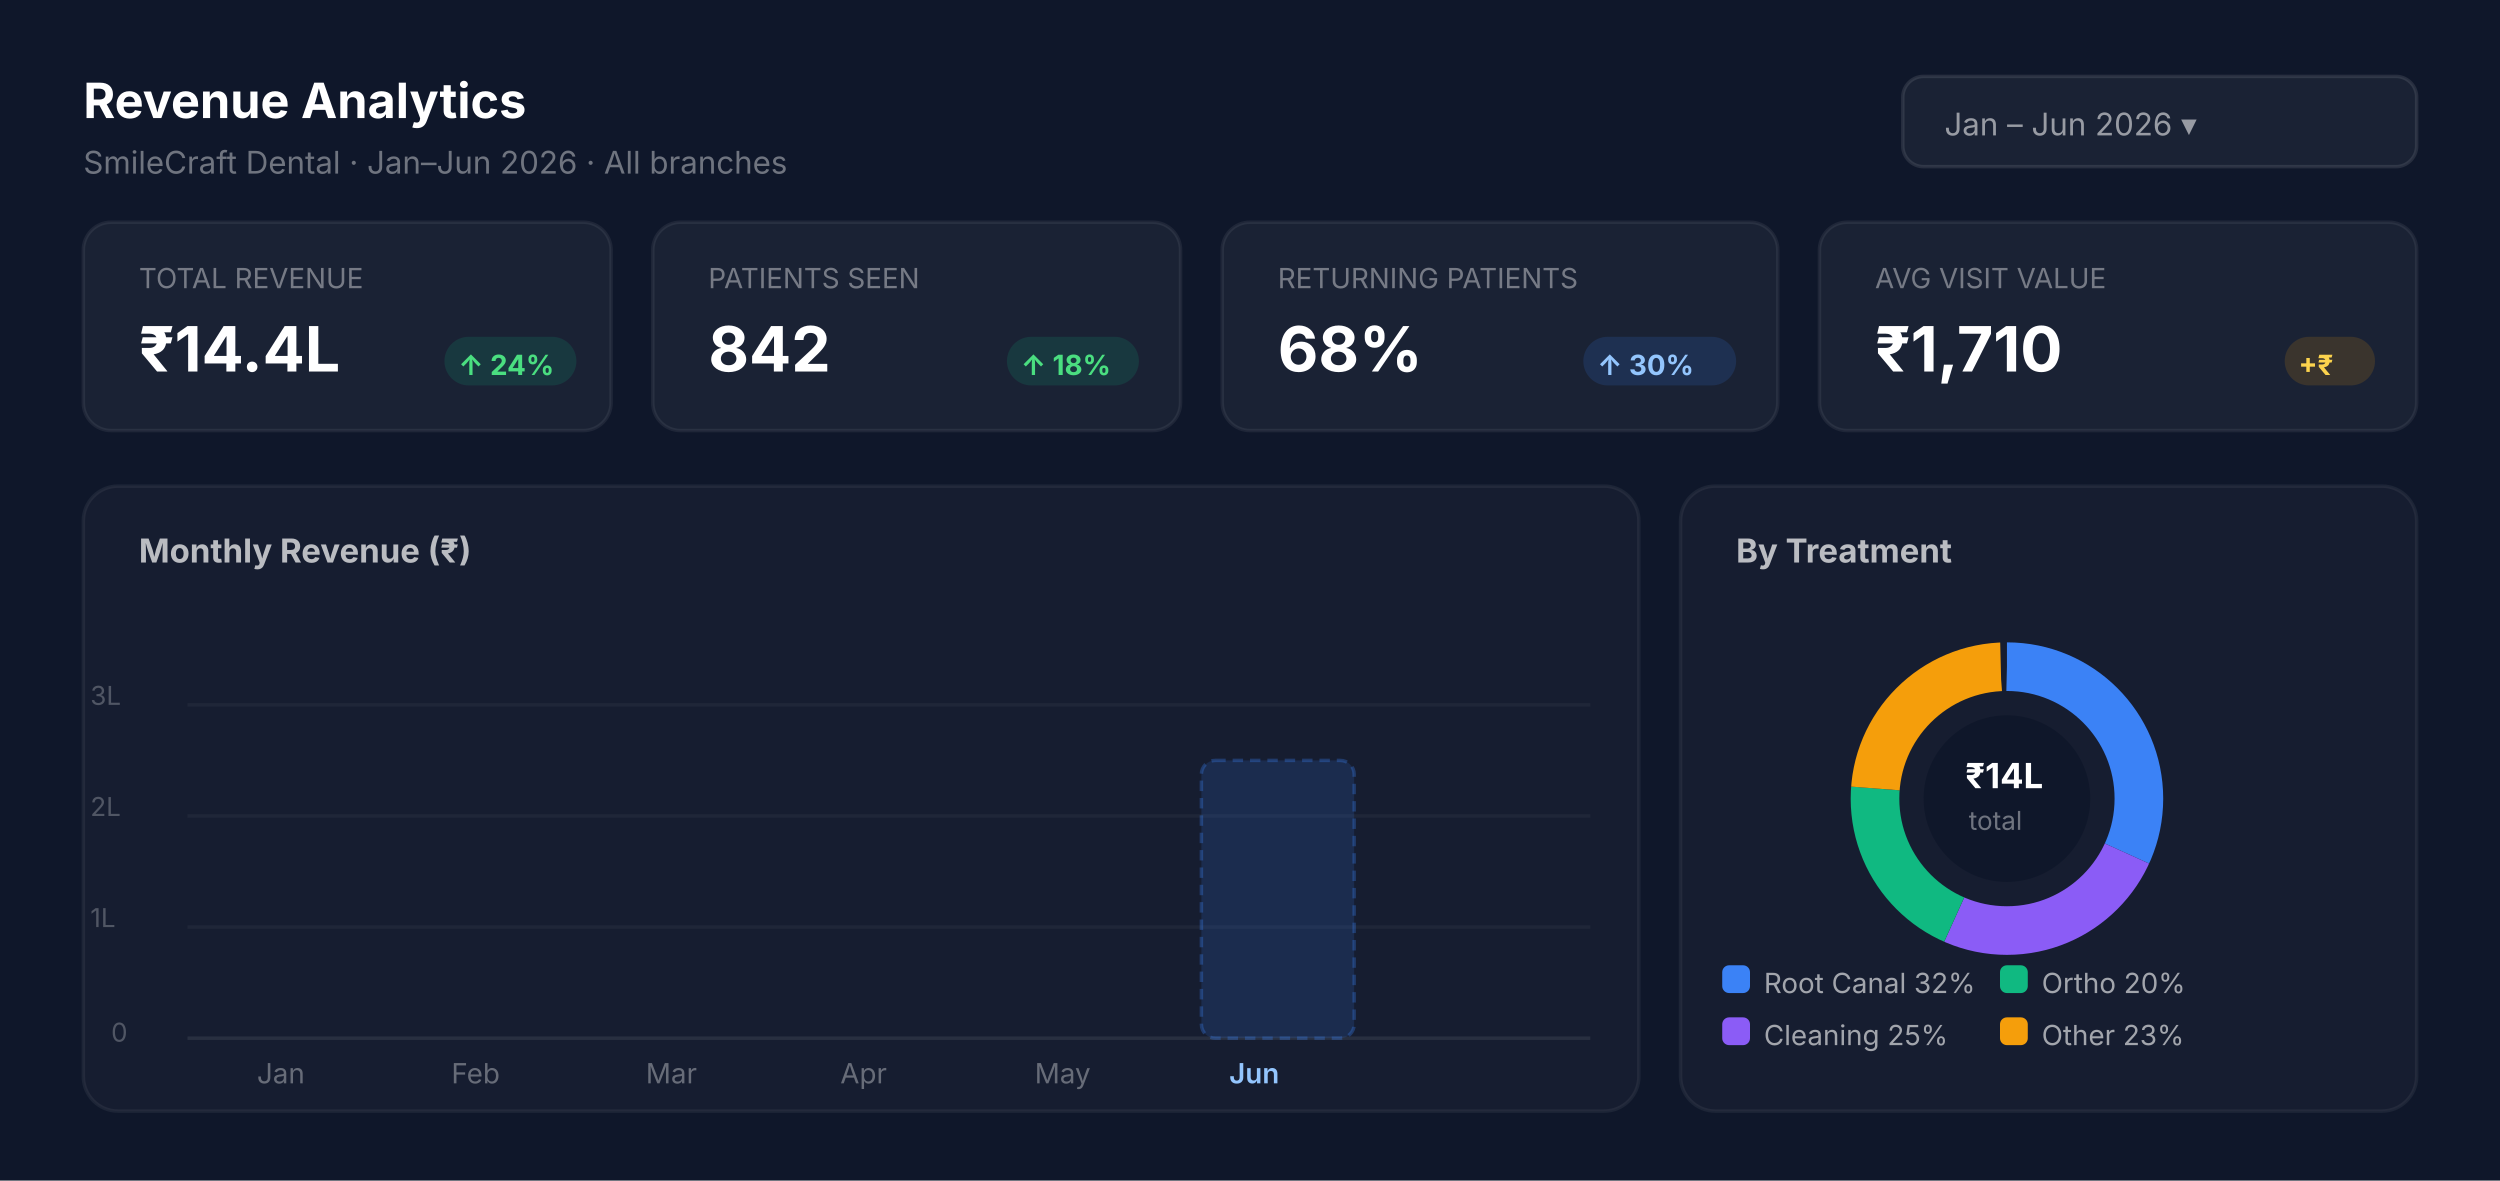
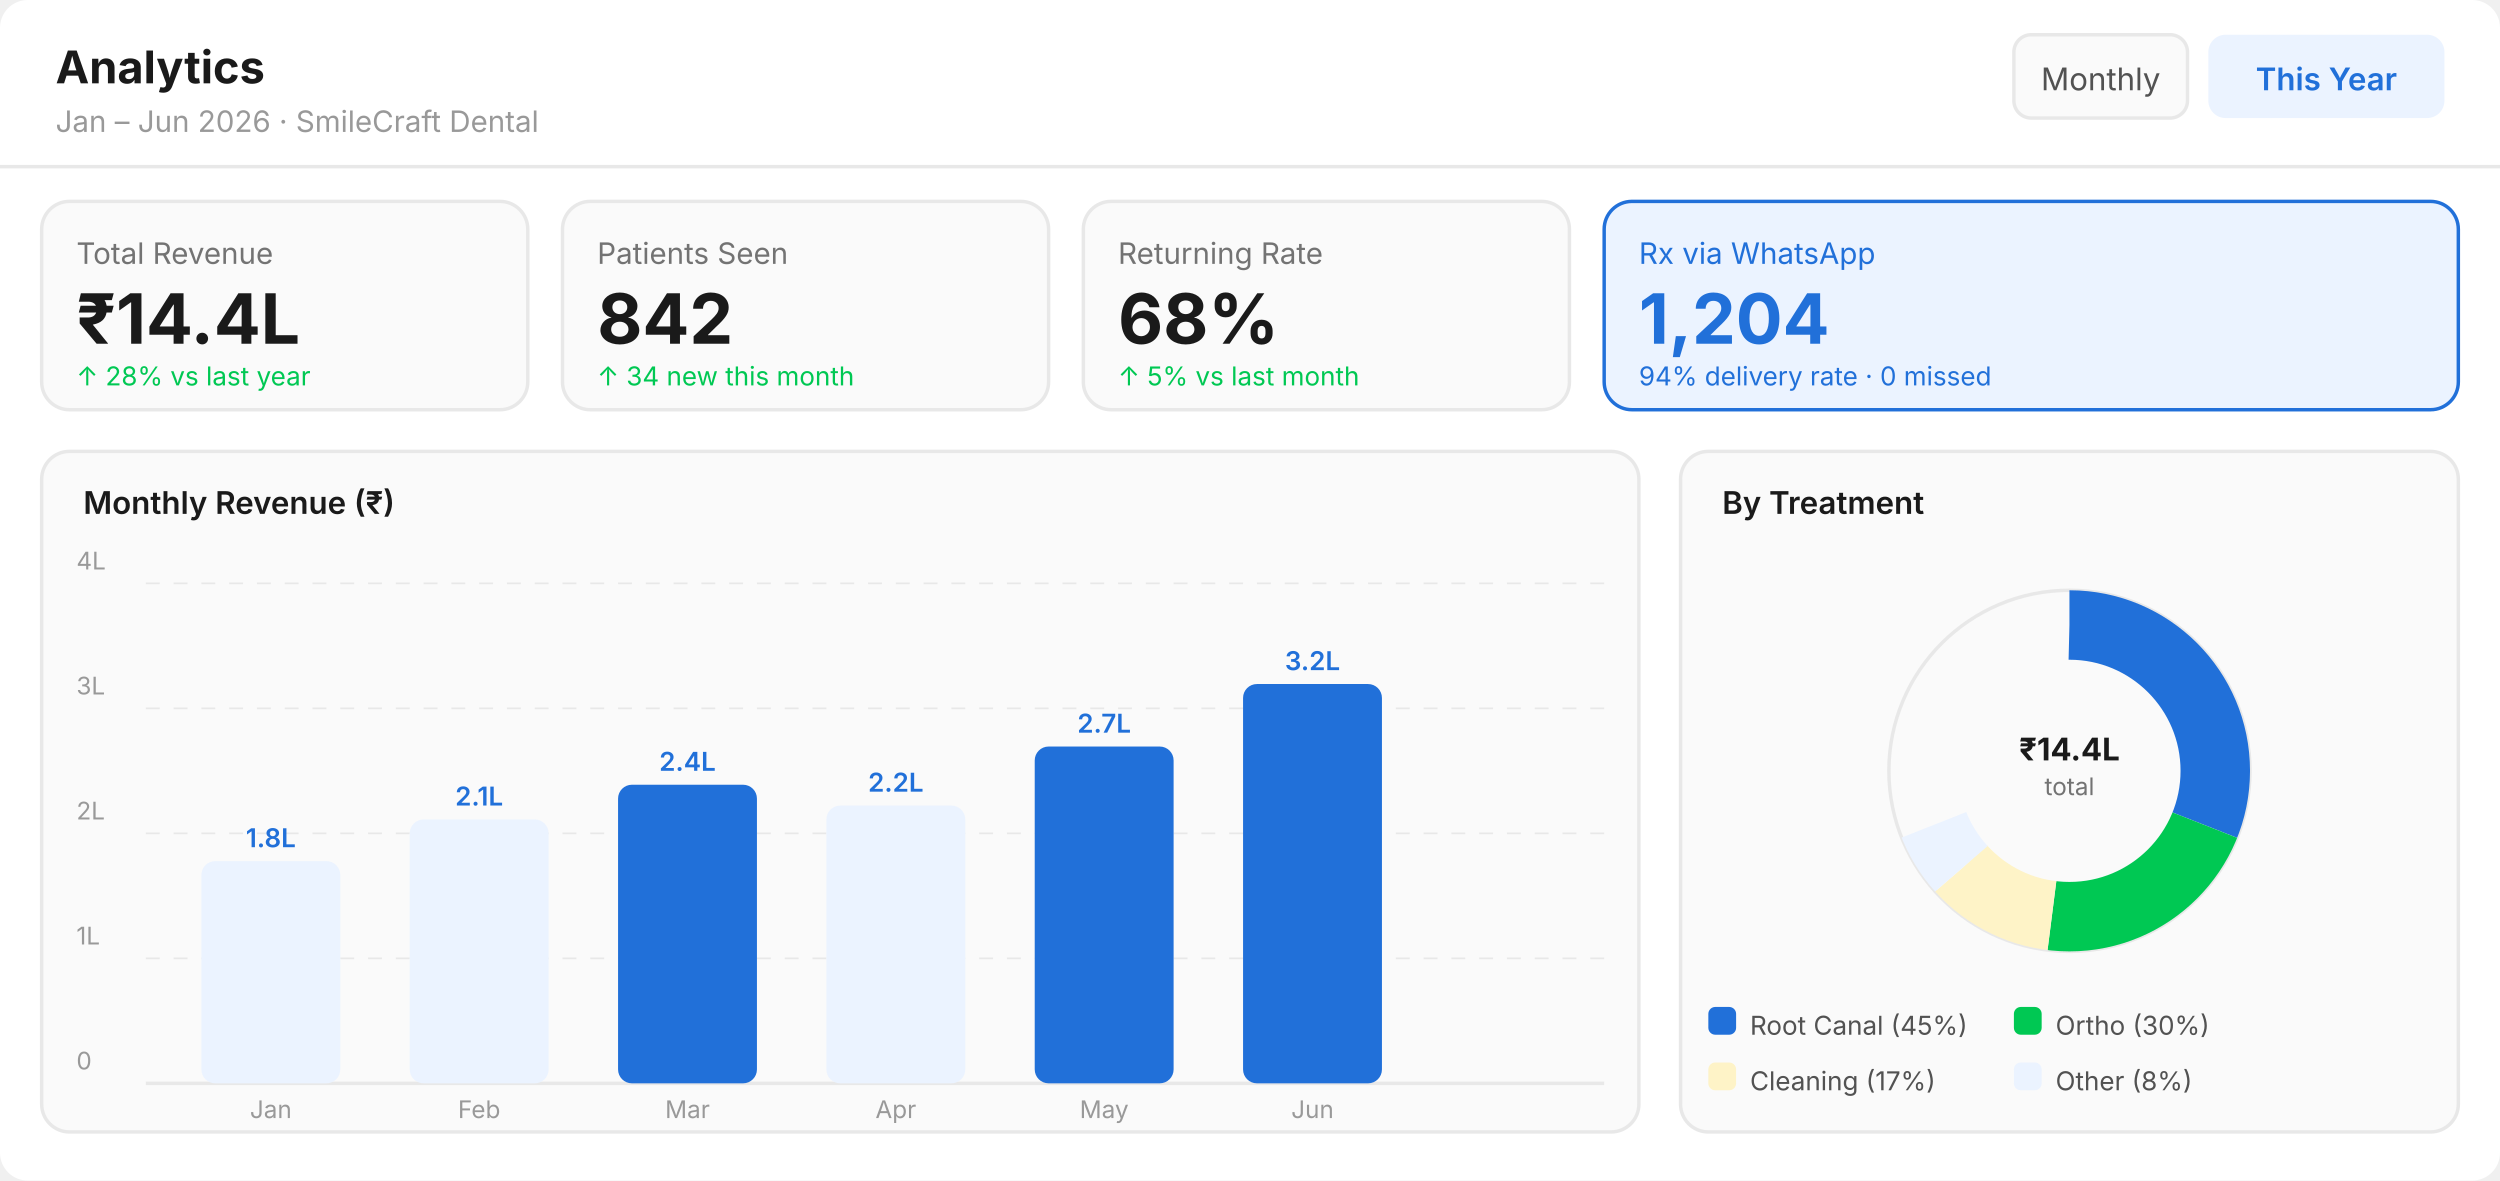
- <svg xmlns="http://www.w3.org/2000/svg" viewBox="0 0 720 340">
-   <defs>
-     <linearGradient id="barG" x1="0" y1="0" x2="0" y2="1">
-       <stop offset="0%" stop-color="#3b82f6" />
-       <stop offset="100%" stop-color="#1d4ed8" />
-     </linearGradient>
-     <linearGradient id="barG2" x1="0" y1="0" x2="0" y2="1">
-       <stop offset="0%" stop-color="#8b5cf6" />
-       <stop offset="100%" stop-color="#6d28d9" />
-     </linearGradient>
-     <linearGradient id="lineG" x1="0" y1="0" x2="1" y2="0">
-       <stop offset="0%" stop-color="#3b82f6" stop-opacity="0.15" />
-       <stop offset="100%" stop-color="#8b5cf6" stop-opacity="0.05" />
-     </linearGradient>
-   </defs>
-   <rect width="720" height="340" fill="#0f172a" />
-   <text x="24" y="34" font-size="14" font-weight="700" fill="white" font-family="-apple-system,sans-serif">Revenue Analytics</text>
-   <text x="24" y="50" font-size="9" fill="rgba(255,255,255,0.4)" font-family="-apple-system,sans-serif">SmileCraft Dental · Jan–Jun 2026 · All branches</text>
-   <rect x="548" y="22" width="148" height="26" rx="6" fill="rgba(255,255,255,0.05)" stroke="rgba(255,255,255,0.1)" stroke-width="1" />
-   <text x="560" y="39" font-size="9" fill="rgba(255,255,255,0.55)" font-family="-apple-system,sans-serif">Jan – Jun 2026  ▾</text>
-   <rect x="24" y="64" width="152" height="60" rx="8" fill="rgba(255,255,255,0.05)" stroke="rgba(255,255,255,0.07)" stroke-width="1" />
-   <text x="40" y="83" font-size="8" fill="rgba(255,255,255,0.4)" font-family="-apple-system,sans-serif">TOTAL REVENUE</text>
-   <text x="40" y="107" font-size="18" font-weight="700" fill="white" font-family="-apple-system,sans-serif">₹14.4L</text>
-   <rect x="128" y="97" width="38" height="14" rx="7" fill="rgba(16,185,129,0.15)" />
-   <text x="132" y="108" font-size="8" font-weight="700" fill="#4ade80" font-family="-apple-system,sans-serif">↑ 24%</text>
-   <rect x="188" y="64" width="152" height="60" rx="8" fill="rgba(255,255,255,0.05)" stroke="rgba(255,255,255,0.07)" stroke-width="1" />
-   <text x="204" y="83" font-size="8" fill="rgba(255,255,255,0.4)" font-family="-apple-system,sans-serif">PATIENTS SEEN</text>
-   <text x="204" y="107" font-size="18" font-weight="700" fill="white" font-family="-apple-system,sans-serif">842</text>
-   <rect x="290" y="97" width="38" height="14" rx="7" fill="rgba(16,185,129,0.15)" />
-   <text x="294" y="108" font-size="8" font-weight="700" fill="#4ade80" font-family="-apple-system,sans-serif">↑ 18%</text>
-   <rect x="352" y="64" width="160" height="60" rx="8" fill="rgba(255,255,255,0.05)" stroke="rgba(255,255,255,0.07)" stroke-width="1" />
-   <text x="368" y="83" font-size="8" fill="rgba(255,255,255,0.4)" font-family="-apple-system,sans-serif">RETURNING PATIENTS</text>
-   <text x="368" y="107" font-size="18" font-weight="700" fill="white" font-family="-apple-system,sans-serif">68%</text>
-   <rect x="456" y="97" width="44" height="14" rx="7" fill="rgba(59,130,246,0.15)" />
-   <text x="460" y="108" font-size="8" font-weight="700" fill="#93c5fd" font-family="-apple-system,sans-serif">↑ 30%</text>
-   <rect x="524" y="64" width="172" height="60" rx="8" fill="rgba(255,255,255,0.05)" stroke="rgba(255,255,255,0.07)" stroke-width="1" />
-   <text x="540" y="83" font-size="8" fill="rgba(255,255,255,0.4)" font-family="-apple-system,sans-serif">AVG VISIT VALUE</text>
-   <text x="540" y="107" font-size="18" font-weight="700" fill="white" font-family="-apple-system,sans-serif">₹1,710</text>
-   <rect x="658" y="97" width="26" height="14" rx="7" fill="rgba(245,158,11,0.15)" />
-   <text x="662" y="108" font-size="8" font-weight="700" fill="#fcd34d" font-family="-apple-system,sans-serif">+₹</text>
-   <rect x="24" y="140" width="448" height="180" rx="10" fill="rgba(255,255,255,0.03)" stroke="rgba(255,255,255,0.06)" stroke-width="1" />
-   <text x="40" y="162" font-size="9.5" font-weight="700" fill="rgba(255,255,255,0.7)" font-family="-apple-system,sans-serif">Monthly Revenue (₹)</text>
-   <text x="32" y="300" font-size="7.5" fill="rgba(255,255,255,0.25)" font-family="-apple-system,sans-serif">0</text>
-   <text x="26" y="267" font-size="7.5" fill="rgba(255,255,255,0.25)" font-family="-apple-system,sans-serif">1L</text>
-   <text x="26" y="235" font-size="7.5" fill="rgba(255,255,255,0.25)" font-family="-apple-system,sans-serif">2L</text>
-   <text x="26" y="203" font-size="7.5" fill="rgba(255,255,255,0.25)" font-family="-apple-system,sans-serif">3L</text>
-   <line x1="54" y1="299" x2="458" y2="299" stroke="rgba(255,255,255,0.08)" stroke-width="1" />
-   <line x1="54" y1="267" x2="458" y2="267" stroke="rgba(255,255,255,0.04)" stroke-width="1" />
-   <line x1="54" y1="235" x2="458" y2="235" stroke="rgba(255,255,255,0.04)" stroke-width="1" />
-   <line x1="54" y1="203" x2="458" y2="203" stroke="rgba(255,255,255,0.04)" stroke-width="1" />
-   <rect x="66" y="299" width="44" height="0" rx="4" fill="url(#barG)">
-     <animate attributeName="height" from="0" to="60" dur="0.5s" begin="0.1s" fill="freeze" />
-     <animate attributeName="y" from="299" to="239" dur="0.5s" begin="0.1s" fill="freeze" />
-   </rect>
-   <text x="74" y="312" font-size="8" fill="rgba(255,255,255,0.35)" font-family="-apple-system,sans-serif">Jan</text>
-   <text x="68" y="233" font-size="8" fill="rgba(255,255,255,0.5)" font-family="-apple-system,sans-serif" opacity="0">1.8L<animate attributeName="opacity" from="0" to="1" dur="0.3s" begin="0.5s" fill="freeze" />
-   </text>
-   <rect x="122" y="299" width="44" height="0" rx="4" fill="url(#barG)">
-     <animate attributeName="height" from="0" to="67" dur="0.5s" begin="0.2s" fill="freeze" />
-     <animate attributeName="y" from="299" to="232" dur="0.5s" begin="0.2s" fill="freeze" />
-   </rect>
-   <text x="130" y="312" font-size="8" fill="rgba(255,255,255,0.35)" font-family="-apple-system,sans-serif">Feb</text>
-   <rect x="178" y="299" width="44" height="0" rx="4" fill="url(#barG)">
-     <animate attributeName="height" from="0" to="53" dur="0.5s" begin="0.3s" fill="freeze" />
-     <animate attributeName="y" from="299" to="246" dur="0.5s" begin="0.3s" fill="freeze" />
-   </rect>
-   <text x="186" y="312" font-size="8" fill="rgba(255,255,255,0.35)" font-family="-apple-system,sans-serif">Mar</text>
-   <rect x="234" y="299" width="44" height="0" rx="4" fill="url(#barG2)">
-     <animate attributeName="height" from="0" to="80" dur="0.5s" begin="0.4s" fill="freeze" />
-     <animate attributeName="y" from="299" to="219" dur="0.5s" begin="0.4s" fill="freeze" />
-   </rect>
-   <text x="242" y="312" font-size="8" fill="rgba(255,255,255,0.35)" font-family="-apple-system,sans-serif">Apr</text>
-   <rect x="290" y="299" width="44" height="0" rx="4" fill="url(#barG2)">
-     <animate attributeName="height" from="0" to="93" dur="0.5s" begin="0.5s" fill="freeze" />
-     <animate attributeName="y" from="299" to="206" dur="0.5s" begin="0.5s" fill="freeze" />
-   </rect>
-   <text x="298" y="312" font-size="8" fill="rgba(255,255,255,0.35)" font-family="-apple-system,sans-serif">May</text>
-   <rect x="346" y="219" width="44" height="80" rx="4" fill="rgba(59,130,246,0.15)" stroke="rgba(59,130,246,0.3)" stroke-width="1" stroke-dasharray="3,2" />
-   <rect x="346" y="299" width="44" height="0" rx="4" fill="url(#barG2)">
-     <animate attributeName="height" from="0" to="60" dur="0.5s" begin="0.6s" fill="freeze" />
-     <animate attributeName="y" from="299" to="239" dur="0.5s" begin="0.6s" fill="freeze" />
-   </rect>
-   <text x="354" y="312" font-size="8" fill="#93c5fd" font-weight="600" font-family="-apple-system,sans-serif">Jun</text>
-   <rect x="330" y="172" width="80" height="40" rx="6" fill="#1e3a5f" stroke="rgba(59,130,246,0.4)" stroke-width="1" opacity="0">
-     <animate attributeName="opacity" values="0;0;1;1" keyTimes="0;0.7;0.85;1" dur="2s" begin="0.6s" fill="freeze" />
-   </rect>
-   <text x="338" y="190" font-size="8.5" font-weight="700" fill="white" font-family="-apple-system,sans-serif" opacity="0">
-   ₹2.4L
-   <animate attributeName="opacity" values="0;0;1;1" keyTimes="0;0.7;0.85;1" dur="2s" begin="0.6s" fill="freeze" />
-   </text>
-   <text x="338" y="203" font-size="7.5" fill="rgba(255,255,255,0.55)" font-family="-apple-system,sans-serif" opacity="0">
-   Jun 2026
-   <animate attributeName="opacity" values="0;0;1;1" keyTimes="0;0.7;0.85;1" dur="2s" begin="0.6s" fill="freeze" />
-   </text>
-   <rect x="484" y="140" width="212" height="180" rx="10" fill="rgba(255,255,255,0.03)" stroke="rgba(255,255,255,0.06)" stroke-width="1" />
-   <text x="500" y="162" font-size="9.5" font-weight="700" fill="rgba(255,255,255,0.7)" font-family="-apple-system,sans-serif">By Treatment</text>
-   <circle cx="578" cy="230" r="38" fill="none" stroke="#3b82f6" stroke-width="14" stroke-dasharray="76 164" stroke-dashoffset="0" transform="rotate(-90 578 230)" />
-   <circle cx="578" cy="230" r="38" fill="none" stroke="#8b5cf6" stroke-width="14" stroke-dasharray="59 181" stroke-dashoffset="-76" transform="rotate(-90 578 230)" />
-   <circle cx="578" cy="230" r="38" fill="none" stroke="#10b981" stroke-width="14" stroke-dasharray="47 193" stroke-dashoffset="-135" transform="rotate(-90 578 230)" />
-   <circle cx="578" cy="230" r="38" fill="none" stroke="#f59e0b" stroke-width="14" stroke-dasharray="55 185" stroke-dashoffset="-182" transform="rotate(-90 578 230)" />
-   <circle cx="578" cy="230" r="24" fill="#0f172a" />
-   <text x="566" y="227" font-size="10" font-weight="700" fill="white" font-family="-apple-system,sans-serif">₹14L</text>
-   <text x="567" y="239" font-size="7.5" fill="rgba(255,255,255,0.4)" font-family="-apple-system,sans-serif">total</text>
-   <rect x="496" y="278" width="8" height="8" rx="2" fill="#3b82f6" />
-   <text x="508" y="286" font-size="8" fill="rgba(255,255,255,0.6)" font-family="-apple-system,sans-serif">Root Canal 32%</text>
-   <rect x="496" y="293" width="8" height="8" rx="2" fill="#8b5cf6" />
-   <text x="508" y="301" font-size="8" fill="rgba(255,255,255,0.6)" font-family="-apple-system,sans-serif">Cleaning 25%</text>
-   <rect x="576" y="278" width="8" height="8" rx="2" fill="#10b981" />
-   <text x="588" y="286" font-size="8" fill="rgba(255,255,255,0.6)" font-family="-apple-system,sans-serif">Ortho 20%</text>
-   <rect x="576" y="293" width="8" height="8" rx="2" fill="#f59e0b" />
-   <text x="588" y="301" font-size="8" fill="rgba(255,255,255,0.6)" font-family="-apple-system,sans-serif">Other 23%</text>
+ <svg xmlns="http://www.w3.org/2000/svg" viewBox="0 0 720 340" width="720" height="340">
+   <style>
+   text{font-family:Inter,-apple-system,sans-serif}
+   @keyframes growBar{from{transform:scaleY(0);transform-origin:bottom}to{transform:scaleY(1);transform-origin:bottom}}
+   .bar{animation:growBar 0.6s ease-out both}
+   .b1{animation-delay:.1s}.b2{animation-delay:.2s}.b3{animation-delay:.3s}.b4{animation-delay:.4s}.b5{animation-delay:.5s}.b6{animation-delay:.6s}
+   @media(prefers-reduced-motion:reduce){.bar{animation:none}}
+ </style>
+   <rect width="720" height="340" fill="#ffffff" rx="8" />
+   <line x1="0" y1="48" x2="720" y2="48" stroke="#e8e8e8" stroke-width="1" />
+   <text x="16" y="24" font-size="13" font-weight="700" fill="#1a1a1a">Analytics</text>
+   <text x="16" y="38" font-size="8.5" fill="#999">Jan – Jun 2026 · SmileCraft Dental</text>
+   <rect x="580" y="10" width="50" height="24" rx="5" fill="#fafafa" stroke="#e8e8e8" stroke-width="1" />
+   <text x="605" y="26" font-size="9" fill="#525252" text-anchor="middle">Monthly</text>
+   <rect x="636" y="10" width="68" height="24" rx="5" fill="#EBF3FF" />
+   <text x="670" y="26" font-size="9" font-weight="600" fill="#2170D9" text-anchor="middle">This Year</text>
+   <rect x="12" y="58" width="140" height="60" rx="8" fill="#fafafa" stroke="#e8e8e8" stroke-width="1" />
+   <text x="22" y="76" font-size="8.5" fill="#737373">Total Revenue</text>
+   <text x="22" y="99" font-size="20" font-weight="700" fill="#1a1a1a">₹14.4L</text>
+   <text x="22" y="111" font-size="7.5" fill="#00C853">↑ 28% vs last year</text>
+   <rect x="162" y="58" width="140" height="60" rx="8" fill="#fafafa" stroke="#e8e8e8" stroke-width="1" />
+   <text x="172" y="76" font-size="8.5" fill="#737373">Patients Seen</text>
+   <text x="172" y="99" font-size="20" font-weight="700" fill="#1a1a1a">842</text>
+   <text x="172" y="111" font-size="7.5" fill="#00C853">↑ 34 new this month</text>
+   <rect x="312" y="58" width="140" height="60" rx="8" fill="#fafafa" stroke="#e8e8e8" stroke-width="1" />
+   <text x="322" y="76" font-size="8.5" fill="#737373">Returning Rate</text>
+   <text x="322" y="99" font-size="20" font-weight="700" fill="#1a1a1a">68%</text>
+   <text x="322" y="111" font-size="7.5" fill="#00C853">↑ 5% vs last month</text>
+   <rect x="462" y="58" width="246" height="60" rx="8" fill="#EBF3FF" stroke="#2170D9" stroke-width="1" />
+   <text x="472" y="76" font-size="8.5" fill="#2170D9">Rx via WhatsApp</text>
+   <text x="472" y="99" font-size="20" font-weight="700" fill="#2170D9">1,204</text>
+   <text x="472" y="111" font-size="7.5" fill="#2170D9">94% delivery rate · 0 missed</text>
+   <rect x="12" y="130" width="460" height="196" rx="8" fill="#fafafa" stroke="#e8e8e8" stroke-width="1" />
+   <text x="24" y="148" font-size="9" font-weight="600" fill="#1a1a1a">Monthly Revenue (₹)</text>
+   <text x="22" y="308" font-size="7" fill="#999">0</text>
+   <text x="22" y="272" font-size="7" fill="#999">1L</text>
+   <text x="22" y="236" font-size="7" fill="#999">2L</text>
+   <text x="22" y="200" font-size="7" fill="#999">3L</text>
+   <text x="22" y="164" font-size="7" fill="#999">4L</text>
+   <line x1="42" y1="168" x2="462" y2="168" stroke="#e8e8e8" stroke-width="0.5" stroke-dasharray="4,4" />
+   <line x1="42" y1="204" x2="462" y2="204" stroke="#e8e8e8" stroke-width="0.5" stroke-dasharray="4,4" />
+   <line x1="42" y1="240" x2="462" y2="240" stroke="#e8e8e8" stroke-width="0.5" stroke-dasharray="4,4" />
+   <line x1="42" y1="276" x2="462" y2="276" stroke="#e8e8e8" stroke-width="0.5" stroke-dasharray="4,4" />
+   <line x1="42" y1="312" x2="462" y2="312" stroke="#e8e8e8" stroke-width="1" />
+   <rect x="58" y="248" width="40" height="64" rx="4" fill="#EBF3FF" class="bar b1" />
+   <text x="78" y="322" font-size="7" fill="#999" text-anchor="middle">Jan</text>
+   <text x="78" y="244" font-size="7.5" font-weight="600" fill="#2170D9" text-anchor="middle">1.8L</text>
+   <rect x="118" y="236" width="40" height="76" rx="4" fill="#EBF3FF" class="bar b2" />
+   <text x="138" y="322" font-size="7" fill="#999" text-anchor="middle">Feb</text>
+   <text x="138" y="232" font-size="7.5" font-weight="600" fill="#2170D9" text-anchor="middle">2.1L</text>
+   <rect x="178" y="226" width="40" height="86" rx="4" fill="#2170D9" class="bar b3" />
+   <text x="198" y="322" font-size="7" fill="#999" text-anchor="middle">Mar</text>
+   <text x="198" y="222" font-size="7.5" font-weight="600" fill="#2170D9" text-anchor="middle">2.4L</text>
+   <rect x="238" y="232" width="40" height="80" rx="4" fill="#EBF3FF" class="bar b4" />
+   <text x="258" y="322" font-size="7" fill="#999" text-anchor="middle">Apr</text>
+   <text x="258" y="228" font-size="7.5" font-weight="600" fill="#2170D9" text-anchor="middle">2.2L</text>
+   <rect x="298" y="215" width="40" height="97" rx="4" fill="#2170D9" class="bar b5" />
+   <text x="318" y="322" font-size="7" fill="#999" text-anchor="middle">May</text>
+   <text x="318" y="211" font-size="7.5" font-weight="600" fill="#2170D9" text-anchor="middle">2.7L</text>
+   <rect x="358" y="197" width="40" height="115" rx="4" fill="#2170D9" class="bar b6" />
+   <text x="378" y="322" font-size="7" fill="#999" text-anchor="middle">Jun</text>
+   <text x="378" y="193" font-size="7.5" font-weight="600" fill="#2170D9" text-anchor="middle">3.2L</text>
+   <rect x="484" y="130" width="224" height="196" rx="8" fill="#fafafa" stroke="#e8e8e8" stroke-width="1" />
+   <text x="496" y="148" font-size="9" font-weight="600" fill="#1a1a1a">By Treatment</text>
+   <circle cx="596" cy="222" r="52" fill="none" stroke="#e8e8e8" stroke-width="1" />
+   <circle cx="596" cy="222" r="42" fill="none" stroke="#2170D9" stroke-width="20" stroke-dasharray="82 182" stroke-dashoffset="0" transform="rotate(-90 596 222)" />
+   <circle cx="596" cy="222" r="42" fill="none" stroke="#00C853" stroke-width="20" stroke-dasharray="55 182" stroke-dashoffset="-82" transform="rotate(-90 596 222)" />
+   <circle cx="596" cy="222" r="42" fill="none" stroke="#FEF3C7" stroke-width="20" stroke-dasharray="30 182" stroke-dashoffset="-137" transform="rotate(-90 596 222)" />
+   <circle cx="596" cy="222" r="42" fill="none" stroke="#EBF3FF" stroke-width="20" stroke-dasharray="15 182" stroke-dashoffset="-167" transform="rotate(-90 596 222)" />
+   <circle cx="596" cy="222" r="24" fill="#fafafa" />
+   <text x="596" y="219" font-size="9" font-weight="700" fill="#1a1a1a" text-anchor="middle">₹14.4L</text>
+   <text x="596" y="229" font-size="7" fill="#737373" text-anchor="middle">total</text>
+   <rect x="492" y="290" width="8" height="8" rx="2" fill="#2170D9" />
+   <text x="504" y="298" font-size="7.5" fill="#525252">Root Canal (45%)</text>
+   <rect x="580" y="290" width="8" height="8" rx="2" fill="#00C853" />
+   <text x="592" y="298" font-size="7.5" fill="#525252">Ortho (30%)</text>
+   <rect x="492" y="306" width="8" height="8" rx="2" fill="#FEF3C7" />
+   <text x="504" y="314" font-size="7.5" fill="#525252">Cleaning (17%)</text>
+   <rect x="580" y="306" width="8" height="8" rx="2" fill="#EBF3FF" />
+   <text x="592" y="314" font-size="7.5" fill="#525252">Other (8%)</text>
</svg>
